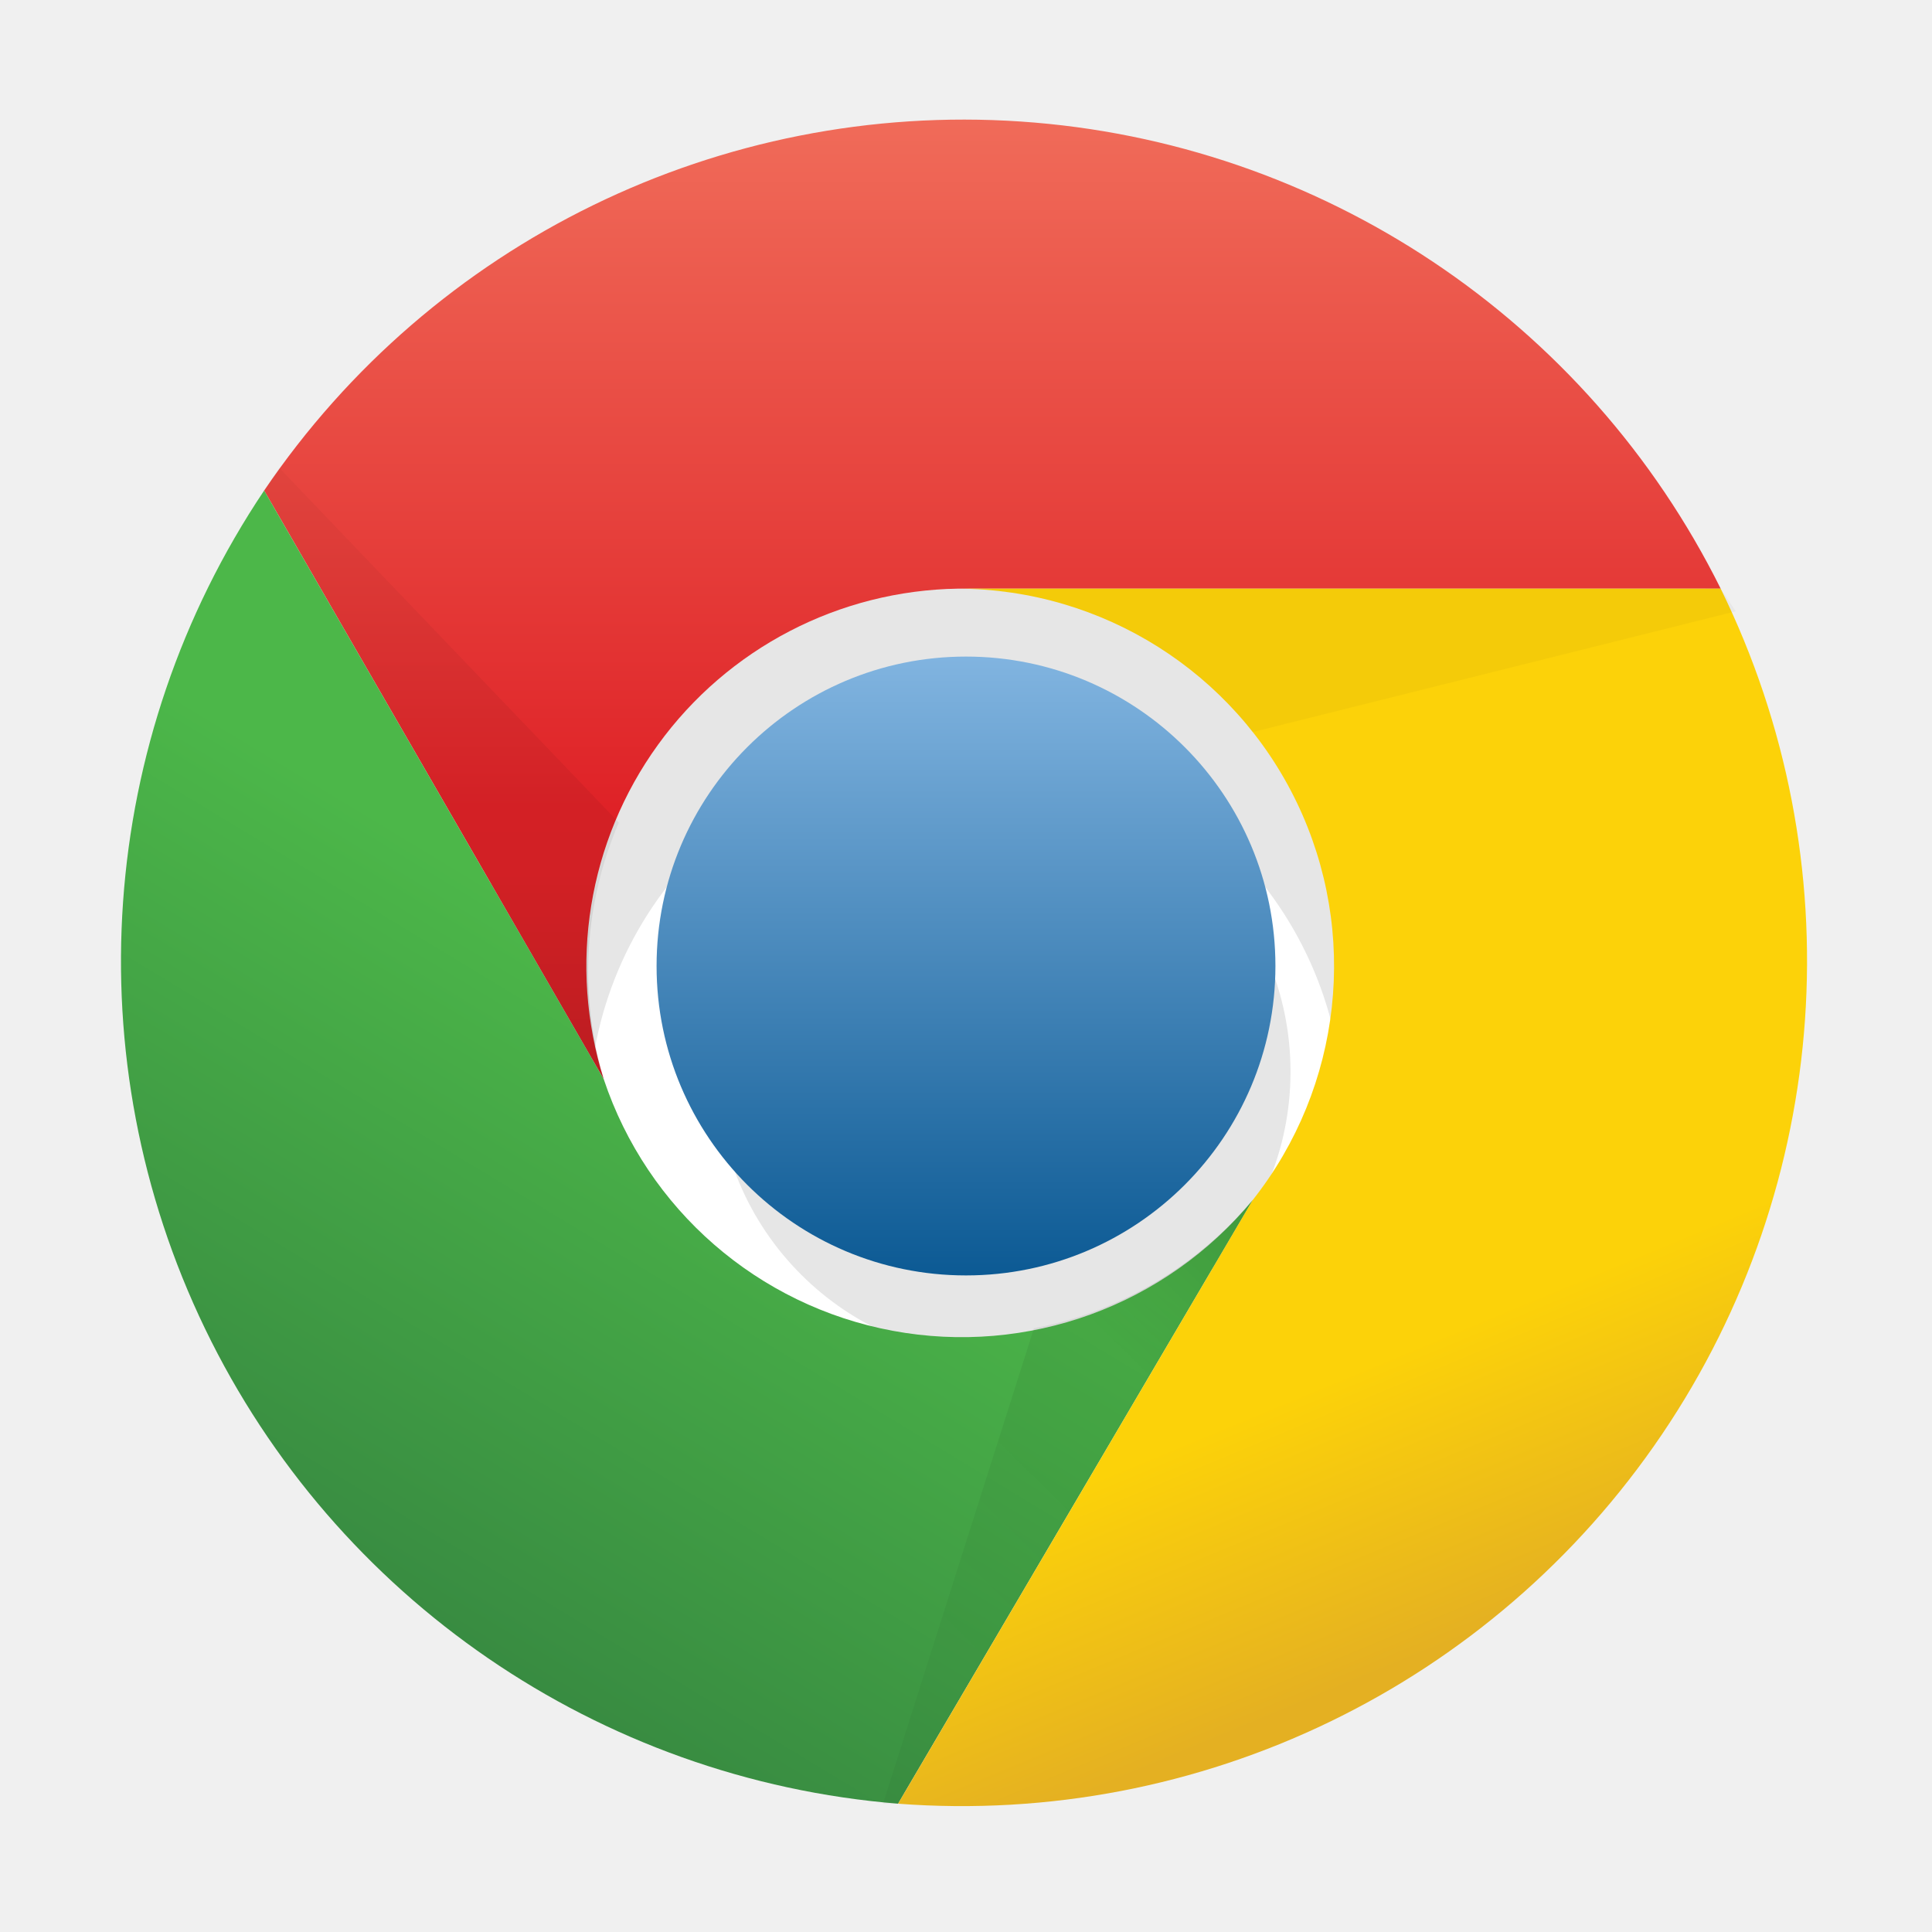
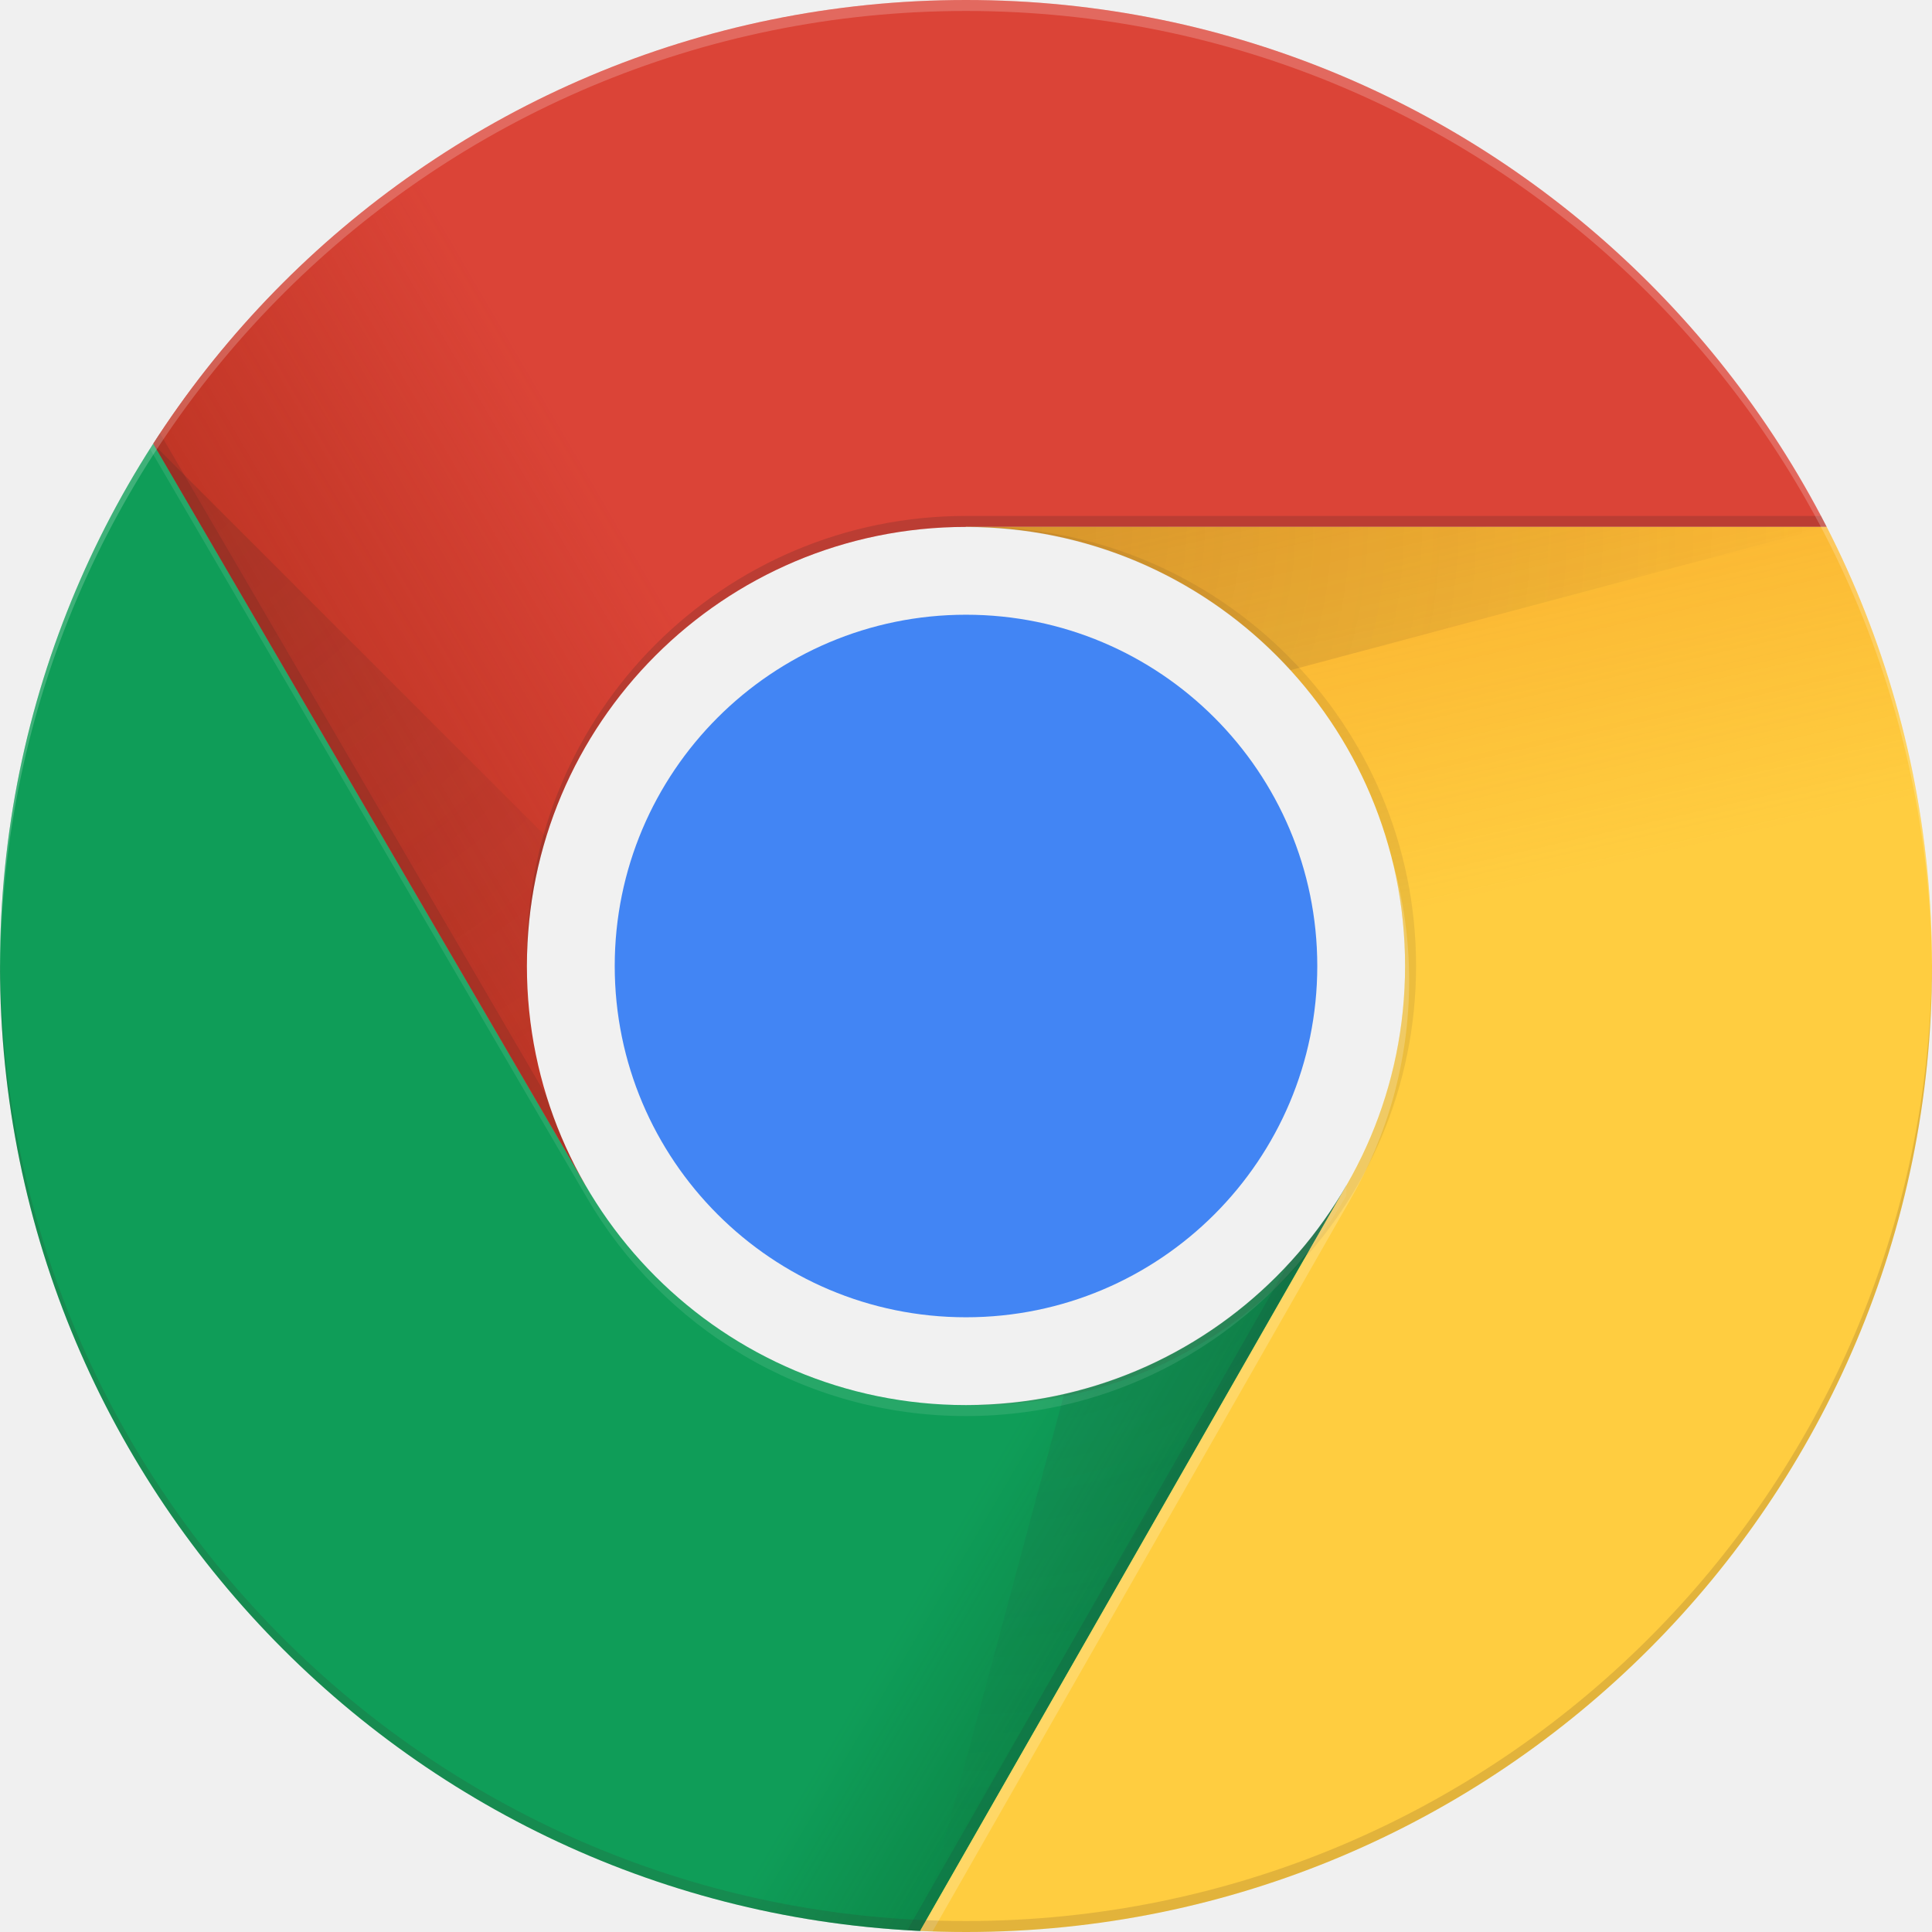
- <svg xmlns="http://www.w3.org/2000/svg" version="1.1" viewBox="0 0 256 256">
+ <svg xmlns="http://www.w3.org/2000/svg" xmlns:xlink="http://www.w3.org/1999/xlink" viewBox="1 1 176 176">
+   <style>.B{clip-path:url(#C)}.C{fill:#3e2723}.D{fill-opacity:.15}.E{fill-opacity:.2}</style>
  <defs>
-     <linearGradient id="a" x1="0%" x2="0%" y1="0%" y2="100%">
-       <stop offset="0%" stop-color="#81b4e0" />
-       <stop offset="100%" stop-color="#0c5a94" />
+     <circle id="A" cx="96" cy="96" r="88" />
+     <path id="B" d="M8 184h83.77l38.88-38.88V116h-69.3L8 24.48z" />
+   </defs>
+   <clipPath id="C">
+     <use xlink:href="#A" />
+   </clipPath>
+   <g class="B" transform="translate(-7 -7)">
+     <path d="M21.97 8v108h39.4L96 56h88V8z" fill="#db4437" />
+     <linearGradient id="D" x1="29.34" x2="81.84" y1="75.02" y2="44.35" gradientUnits="userSpaceOnUse">
+       <stop stop-color="#a52714" stop-opacity=".6" offset="0" />
+       <stop stop-color="#a52714" stop-opacity="0" offset=".66" />
    </linearGradient>
-     <linearGradient id="b" x1="128" x2="128" y1="16" y2="107" gradientUnits="userSpaceOnUse">
-       <stop offset="0%" stop-color="#f06b59" />
-       <stop offset="100%" stop-color="#df2227" />
+     <path d="M21.97 8v108h39.4L96 56h88V8z" fill="url(#D)" />
+     <path d="M62.3 115.6L22.48 47.3l-.58 1 39.54 67.8z" class="C D" />
+     <use xlink:href="#B" fill="#0f9d58" />
+     <linearGradient id="E" x1="110.9" x2="52.54" y1="164.5" y2="130.3" gradientUnits="userSpaceOnUse">
+       <stop stop-color="#055524" stop-opacity=".4" offset="0" />
+       <stop stop-color="#055524" stop-opacity="0" offset=".33" />
    </linearGradient>
-     <linearGradient id="c" x1="72" x2="118" y1="225" y2="149" gradientUnits="userSpaceOnUse">
-       <stop offset="0%" stop-color="#388b41" />
-       <stop offset="100%" stop-color="#4cb749" />
-     </linearGradient>
-     <linearGradient id="d" x1="187" x2="138" y1="220" y2="102" gradientUnits="userSpaceOnUse">
-       <stop offset="0%" stop-color="#e4b022" />
-       <stop offset="30%" stop-color="#fcd209" />
-     </linearGradient>
-     <linearGradient id="e" x1="80" x2="80" y1="140" y2="60" gradientUnits="userSpaceOnUse">
-       <stop offset="0%" stop-color="#000" stop-opacity=".15" />
-       <stop offset="30%" stop-color="#000" stop-opacity=".06" />
-       <stop offset="100%" stop-color="#000" stop-opacity=".03" />
-     </linearGradient>
-     <linearGradient id="f" x1="164" x2="109" y1="161" y2="217" gradientUnits="userSpaceOnUse">
-       <stop offset="0%" stop-color="#000" stop-opacity=".15" />
-       <stop offset="30%" stop-color="#000" stop-opacity=".06" />
-       <stop offset="100%" stop-color="#000" stop-opacity=".03" />
-     </linearGradient>
-     <linearGradient id="g" x1="139" x2="147" y1="179" y2="100" gradientUnits="userSpaceOnUse">
-       <stop offset="0%" stop-color="#000" stop-opacity=".15" />
-       <stop offset="30%" stop-color="#000" stop-opacity=".06" />
-       <stop offset="100%" stop-color="#000" stop-opacity=".03" />
-     </linearGradient>
-   </defs>
-   <circle fill="#fff" cx="128" cy="128" r="110" />
-   <path d="M198 148a70 70 0 0 0-140 0h20a50 50 0 0 1 100 0" fill="#000" fill-opacity=".1" />
-   <circle fill="#000" fill-opacity=".1" cx="133" cy="142" r="38" />
-   <circle fill="url(#a)" cx="50%" cy="50%" r="41" />
-   <path d="M228 78A112 112 0 0 0 35 65l45 78a50 50 0 0 1 47-65" fill="url(#b)" />
-   <path d="M35 65a112 112 0 0 0 84 174l47-80a50 50 0 0 1-86-16" fill="url(#c)" />
-   <path d="M119 239A112 112 0 0 0 228 78H127a50 50 0 0 1 39 81" fill="url(#d)" />
-   <path d="m35 65 45 78a50 50 0 0 1 2-34L37 62" fill="url(#e)" />
-   <path d="m119 239 47-80a50 50 0 0 1-29 17l-20 63" fill="url(#f)" />
-   <path d="M228 78H127a50 50 0 0 1 39 19l64-16" fill="url(#g)" />
+     <path d="M8 184h83.77l38.88-38.88V116h-69.3L8 24.48z" fill="url(#E)" />
+     <path d="M129.8 117.3l-.83-.48-38.4 67.15h1.15l38.1-66.64z" fill="#263238" class="D" />
+     <defs>
+       <path id="F" d="M8 184h83.77l38.88-38.88V116h-69.3L8 24.48z" />
+     </defs>
+     <clipPath id="G">
+       <use xlink:href="#F" />
+     </clipPath>
+     <g clip-path="url(#G)">
+       <path d="M96 56l34.65 60-38.88 68H184V56z" fill="#ffcd40" />
+       <linearGradient id="H" x1="121.9" x2="136.6" y1="49.8" y2="114.1" gradientUnits="userSpaceOnUse">
+         <stop stop-color="#ea6100" stop-opacity=".3" offset="0" />
+         <stop stop-color="#ea6100" stop-opacity="0" offset=".66" />
+       </linearGradient>
+       <path d="M96 56l34.65 60-38.88 68H184V56z" fill="url(#H)" />
+     </g>
+     <path d="M96 56l34.65 60-38.88 68H184V56z" fill="#ffcd40" />
+     <path d="M96 56l34.65 60-38.88 68H184V56z" fill="url(#H)" />
+     <defs>
+       <path id="I" d="M96 56l34.65 60-38.88 68H184V56z" />
+     </defs>
+     <clipPath id="J">
+       <use xlink:href="#I" />
+     </clipPath>
+     <g clip-path="url(#J)">
+       <path d="M21.97 8v108h39.4L96 56h88V8z" fill="#db4437" />
+       <path d="M21.97 8v108h39.4L96 56h88V8z" fill="url(#D)" />
+     </g>
+   </g>
+   <radialGradient id="K" cx="668.2" cy="55.95" r="84.08" gradientTransform="translate(-576)" gradientUnits="userSpaceOnUse">
+     <stop stop-color="#3e2723" stop-opacity=".2" offset="0" />
+     <stop stop-color="#3e2723" stop-opacity="0" offset="1" />
+   </radialGradient>
+   <g transform="translate(-7 -7)">
+     <path d="M96 56v20.95L174.4 56z" fill="url(#K)" class="B" />
+     <g class="B">
+       <defs>
+         <path id="L" d="M21.97 8v40.34L61.36 116 96 56h88V8z" />
+       </defs>
+       <clipPath id="M">
+         <use xlink:href="#L" />
+       </clipPath>
+       <g clip-path="url(#M)">
+         <use xlink:href="#B" fill="#0f9d58" />
+         <path d="M8 184h83.77l38.88-38.88V116h-69.3L8 24.48z" fill="url(#E)" />
+       </g>
+     </g>
+   </g>
+   <radialGradient id="N" cx="597.9" cy="48.52" r="78.04" gradientTransform="translate(-576)" gradientUnits="userSpaceOnUse">
+     <stop stop-color="#3e2723" stop-opacity=".2" offset="0" />
+     <stop stop-color="#3e2723" stop-opacity="0" offset="1" />
+   </radialGradient>
+   <path transform="translate(-7 -7)" d="M21.97 48.45l57.25 57.24L61.36 116z" fill="url(#N)" class="B" />
+   <radialGradient id="O" cx="671.8" cy="96.14" r="87.87" gradientTransform="translate(-576)" gradientUnits="userSpaceOnUse">
+     <stop stop-color="#263238" stop-opacity=".2" offset="0" />
+     <stop stop-color="#263238" stop-opacity="0" offset="1" />
+   </radialGradient>
+   <g transform="translate(-7 -7)">
+     <path d="M91.83 183.9l20.96-78.2 17.86 10.3z" fill="url(#O)" class="B" />
+     <g class="B">
+       <circle cx="96" cy="96" r="40" fill="#f1f1f1" />
+       <circle cx="96" cy="96" r="32" fill="#4285f4" />
+       <path d="M96 55c-22.1 0-40 17.9-40 40v1c0-22.1 17.9-40 40-40h88v-1H96z" class="C E" />
+       <path d="M130.6 116c-6.92 11.94-19.8 20-34.6 20-14.8 0-27.7-8.06-34.6-20h-.04L8 24.48v1L61.4 117c6.92 11.94 19.8 20 34.6 20 14.8 0 27.68-8.05 34.6-20h.05v-1h-.06z" fill="#fff" fill-opacity=".1" />
+       <path d="M97 56c-.17 0-.33.02-.5.03C118.36 56.3 136 74.08 136 96s-17.64 39.7-39.5 39.97c.17 0 .33.03.5.03 22.1 0 40-17.9 40-40s-17.9-40-40-40z" opacity=".1" class="C" />
+       <path d="M131 117.3c3.4-5.88 5.37-12.68 5.37-19.96a39.87 39.87 0 0 0-1.87-12.09c.95 3.42 1.5 7 1.5 10.73 0 7.28-1.97 14.08-5.37 19.96l.02.04-38.88 68h1.16L131 117.3z" fill="#fff" class="E" />
+       <path d="M96 9c48.43 0 87.72 39.13 88 87.5 0-.17.01-.33.01-.5 0-48.6-39.4-88-88-88S8 47.4 8 96c0 .17.01.33.01.5C8.28 48.13 47.57 9 96 9z" fill="#fff" class="E" />
+       <path d="M96 183c48.43 0 87.72-39.13 88-87.5 0 .17.01.33.01.5 0 48.6-39.4 88-88 88S8 144.6 8 96c0-.17.01-.33.01-.5.27 48.37 39.56 87.5 88 87.5z" class="C D" />
+     </g>
+   </g>
</svg>
